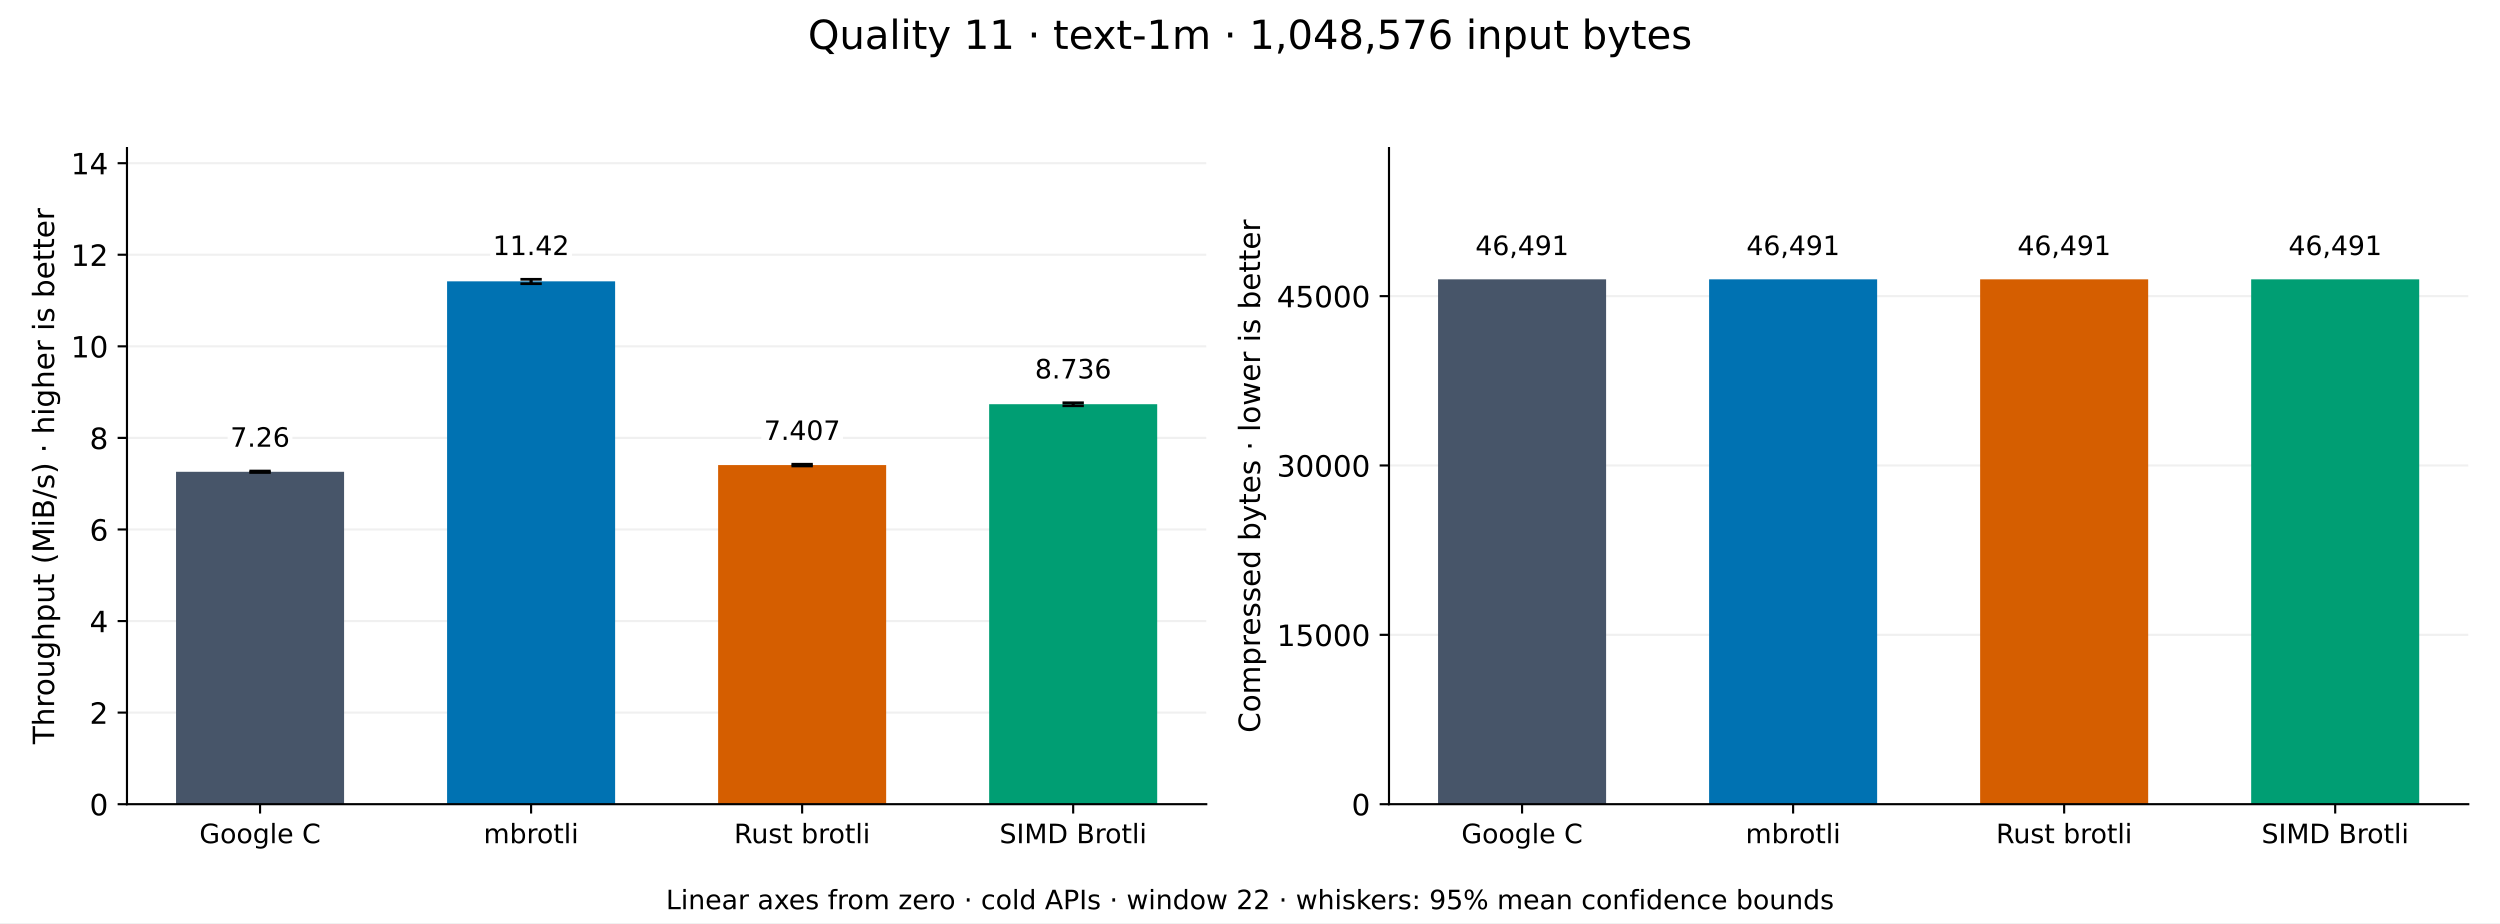
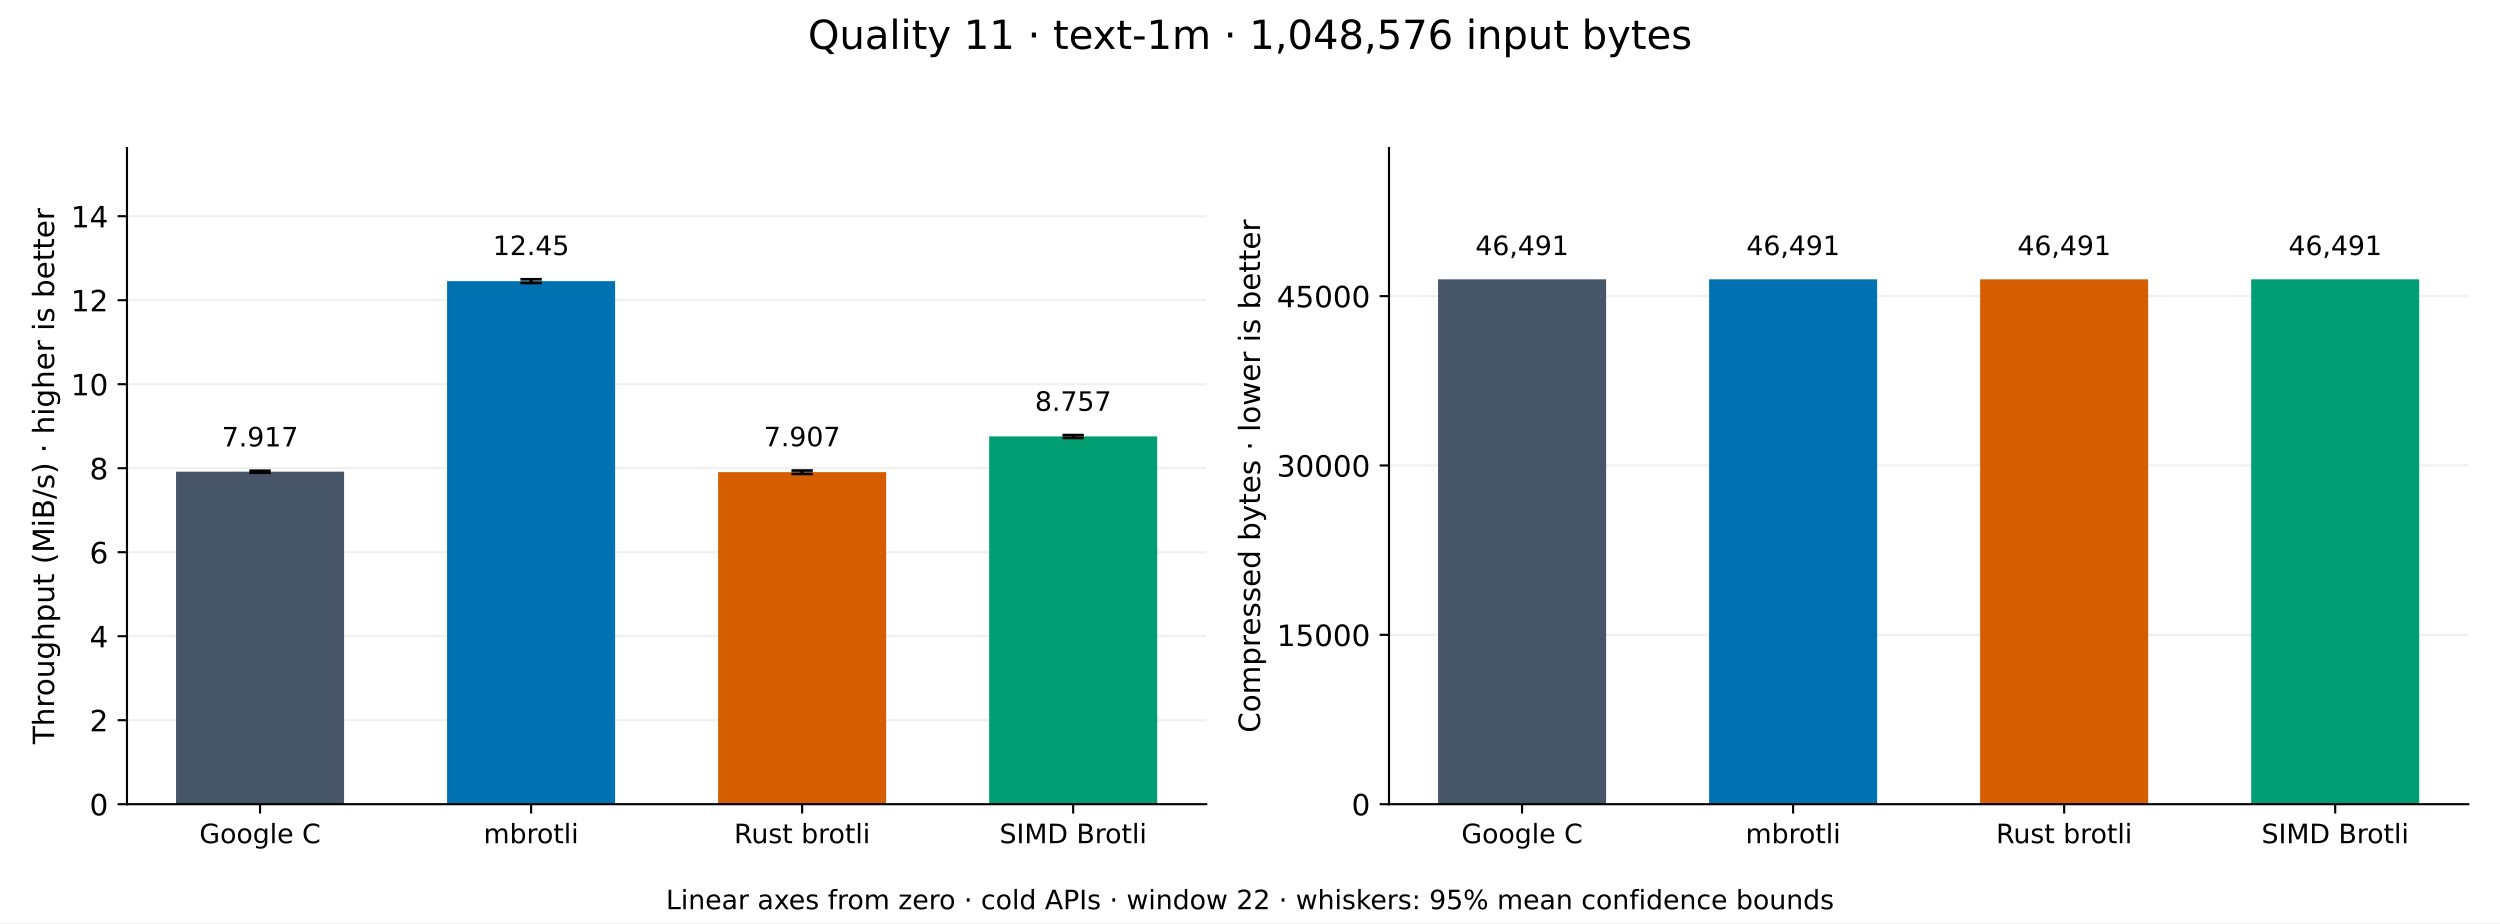
<svg xmlns="http://www.w3.org/2000/svg" xmlns:xlink="http://www.w3.org/1999/xlink" width="936pt" height="345.6pt" viewBox="0 0 936 345.6" version="1.1">
  <defs>
    <style type="text/css">*{stroke-linejoin: round; stroke-linecap: butt}</style>
  </defs>
  <g id="figure_1">
    <g id="patch_1">
      <path d="M 0 345.6 L 936 345.6 L 936 0 L 0 0 z " style="fill: #ffffff" />
    </g>
    <g id="axes_1">
      <g id="patch_2">
        <path d="M 47.54 301.088 L 451.62 301.088 L 451.62 55.44 L 47.54 55.44 z " style="fill: #ffffff" />
      </g>
      <g id="matplotlib.axis_1">
        <g id="xtick_1">
          <g id="line2d_1">
            <defs>
              <path id="m3d63aaa0ea" d="M 0 0 L 0 3.5 " style="stroke: #000000; stroke-width: 0.8" />
            </defs>
            <g>
              <use xlink:href="#m3d63aaa0ea" x="97.365" y="301.088" style="stroke: #000000; stroke-width: 0.8" />
            </g>
          </g>
          <g id="text_1">
            <text style="font-size: 10px; font-family: 'DejaVu Sans', 'Bitstream Vera Sans', 'Computer Modern Sans Serif', 'Lucida Grande', 'Verdana', 'Geneva', 'Lucid', 'Arial', 'Helvetica', 'Avant Garde', sans-serif; text-anchor: middle" x="97.365" y="315.686" transform="rotate(-0 97.36503 315.6864)">Google C</text>
          </g>
        </g>
        <g id="xtick_2">
          <g id="line2d_2">
            <g>
              <use xlink:href="#m3d63aaa0ea" x="198.842" y="301.088" style="stroke: #000000; stroke-width: 0.8" />
            </g>
          </g>
          <g id="text_2">
            <text style="font-size: 10px; font-family: 'DejaVu Sans', 'Bitstream Vera Sans', 'Computer Modern Sans Serif', 'Lucida Grande', 'Verdana', 'Geneva', 'Lucid', 'Arial', 'Helvetica', 'Avant Garde', sans-serif; text-anchor: middle" x="198.842" y="315.686" transform="rotate(-0 198.8417 315.6864)">mbrotli</text>
          </g>
        </g>
        <g id="xtick_3">
          <g id="line2d_3">
            <g>
              <use xlink:href="#m3d63aaa0ea" x="300.318" y="301.088" style="stroke: #000000; stroke-width: 0.8" />
            </g>
          </g>
          <g id="text_3">
            <text style="font-size: 10px; font-family: 'DejaVu Sans', 'Bitstream Vera Sans', 'Computer Modern Sans Serif', 'Lucida Grande', 'Verdana', 'Geneva', 'Lucid', 'Arial', 'Helvetica', 'Avant Garde', sans-serif; text-anchor: middle" x="300.318" y="315.686" transform="rotate(-0 300.3183 315.6864)">Rust brotli</text>
          </g>
        </g>
        <g id="xtick_4">
          <g id="line2d_4">
            <g>
              <use xlink:href="#m3d63aaa0ea" x="401.795" y="301.088" style="stroke: #000000; stroke-width: 0.8" />
            </g>
          </g>
          <g id="text_4">
            <text style="font-size: 10px; font-family: 'DejaVu Sans', 'Bitstream Vera Sans', 'Computer Modern Sans Serif', 'Lucida Grande', 'Verdana', 'Geneva', 'Lucid', 'Arial', 'Helvetica', 'Avant Garde', sans-serif; text-anchor: middle" x="401.795" y="315.686" transform="rotate(-0 401.795 315.6864)">SIMD Brotli</text>
          </g>
        </g>
      </g>
      <g id="matplotlib.axis_2">
        <g id="ytick_1">
          <g id="line2d_5">
            <path d="M 47.54 301.088 L 451.62 301.088 " clip-path="url(#pf0a0c54159)" style="fill: none; stroke: #b0b0b0; stroke-opacity: 0.18; stroke-width: 0.8; stroke-linecap: square" />
          </g>
          <g id="line2d_6">
            <defs>
              <path id="mb6c034703b" d="M 0 0 L -3.5 0 " style="stroke: #000000; stroke-width: 0.8" />
            </defs>
            <g>
              <use xlink:href="#mb6c034703b" x="47.54" y="301.088" style="stroke: #000000; stroke-width: 0.8" />
            </g>
          </g>
          <g id="text_5">
            <text style="font-size: 11px; font-family: 'DejaVu Sans', 'Bitstream Vera Sans', 'Computer Modern Sans Serif', 'Lucida Grande', 'Verdana', 'Geneva', 'Lucid', 'Arial', 'Helvetica', 'Avant Garde', sans-serif; text-anchor: end" x="40.54" y="305.267" transform="rotate(-0 40.54 305.2671)">0</text>
          </g>
        </g>
        <g id="ytick_2">
          <g id="line2d_7">
-             <path d="M 47.54 266.803 L 451.62 266.803 " clip-path="url(#pf0a0c54159)" style="fill: none; stroke: #b0b0b0; stroke-opacity: 0.18; stroke-width: 0.8; stroke-linecap: square" />
+             <path d="M 47.54 269.639 L 451.62 269.639 " clip-path="url(#pf0a0c54159)" style="fill: none; stroke: #b0b0b0; stroke-opacity: 0.18; stroke-width: 0.8; stroke-linecap: square" />
          </g>
          <g id="line2d_8">
            <g>
-               <use xlink:href="#mb6c034703b" x="47.54" y="266.803" style="stroke: #000000; stroke-width: 0.8" />
+               <use xlink:href="#mb6c034703b" x="47.54" y="269.639" style="stroke: #000000; stroke-width: 0.8" />
            </g>
          </g>
          <g id="text_6">
-             <text style="font-size: 11px; font-family: 'DejaVu Sans', 'Bitstream Vera Sans', 'Computer Modern Sans Serif', 'Lucida Grande', 'Verdana', 'Geneva', 'Lucid', 'Arial', 'Helvetica', 'Avant Garde', sans-serif; text-anchor: end" x="40.54" y="270.983" transform="rotate(-0 40.54 270.9825)">2</text>
+             <text style="font-size: 11px; font-family: 'DejaVu Sans', 'Bitstream Vera Sans', 'Computer Modern Sans Serif', 'Lucida Grande', 'Verdana', 'Geneva', 'Lucid', 'Arial', 'Helvetica', 'Avant Garde', sans-serif; text-anchor: end" x="40.54" y="273.819" transform="rotate(-0 40.54 273.8186)">2</text>
          </g>
        </g>
        <g id="ytick_3">
          <g id="line2d_9">
-             <path d="M 47.54 232.519 L 451.62 232.519 " clip-path="url(#pf0a0c54159)" style="fill: none; stroke: #b0b0b0; stroke-opacity: 0.18; stroke-width: 0.8; stroke-linecap: square" />
+             <path d="M 47.54 238.191 L 451.62 238.191 " clip-path="url(#pf0a0c54159)" style="fill: none; stroke: #b0b0b0; stroke-opacity: 0.18; stroke-width: 0.8; stroke-linecap: square" />
          </g>
          <g id="line2d_10">
            <g>
-               <use xlink:href="#mb6c034703b" x="47.54" y="232.519" style="stroke: #000000; stroke-width: 0.8" />
+               <use xlink:href="#mb6c034703b" x="47.54" y="238.191" style="stroke: #000000; stroke-width: 0.8" />
            </g>
          </g>
          <g id="text_7">
-             <text style="font-size: 11px; font-family: 'DejaVu Sans', 'Bitstream Vera Sans', 'Computer Modern Sans Serif', 'Lucida Grande', 'Verdana', 'Geneva', 'Lucid', 'Arial', 'Helvetica', 'Avant Garde', sans-serif; text-anchor: end" x="40.54" y="236.698" transform="rotate(-0 40.54 236.6979)">4</text>
+             <text style="font-size: 11px; font-family: 'DejaVu Sans', 'Bitstream Vera Sans', 'Computer Modern Sans Serif', 'Lucida Grande', 'Verdana', 'Geneva', 'Lucid', 'Arial', 'Helvetica', 'Avant Garde', sans-serif; text-anchor: end" x="40.54" y="242.37" transform="rotate(-0 40.54 242.3701)">4</text>
          </g>
        </g>
        <g id="ytick_4">
          <g id="line2d_11">
-             <path d="M 47.54 198.234 L 451.62 198.234 " clip-path="url(#pf0a0c54159)" style="fill: none; stroke: #b0b0b0; stroke-opacity: 0.18; stroke-width: 0.8; stroke-linecap: square" />
+             <path d="M 47.54 206.742 L 451.62 206.742 " clip-path="url(#pf0a0c54159)" style="fill: none; stroke: #b0b0b0; stroke-opacity: 0.18; stroke-width: 0.8; stroke-linecap: square" />
          </g>
          <g id="line2d_12">
            <g>
-               <use xlink:href="#mb6c034703b" x="47.54" y="198.234" style="stroke: #000000; stroke-width: 0.8" />
+               <use xlink:href="#mb6c034703b" x="47.54" y="206.742" style="stroke: #000000; stroke-width: 0.8" />
            </g>
          </g>
          <g id="text_8">
-             <text style="font-size: 11px; font-family: 'DejaVu Sans', 'Bitstream Vera Sans', 'Computer Modern Sans Serif', 'Lucida Grande', 'Verdana', 'Geneva', 'Lucid', 'Arial', 'Helvetica', 'Avant Garde', sans-serif; text-anchor: end" x="40.54" y="202.413" transform="rotate(-0 40.54 202.4132)">6</text>
+             <text style="font-size: 11px; font-family: 'DejaVu Sans', 'Bitstream Vera Sans', 'Computer Modern Sans Serif', 'Lucida Grande', 'Verdana', 'Geneva', 'Lucid', 'Arial', 'Helvetica', 'Avant Garde', sans-serif; text-anchor: end" x="40.54" y="210.922" transform="rotate(-0 40.54 210.9215)">6</text>
          </g>
        </g>
        <g id="ytick_5">
          <g id="line2d_13">
-             <path d="M 47.54 163.949 L 451.62 163.949 " clip-path="url(#pf0a0c54159)" style="fill: none; stroke: #b0b0b0; stroke-opacity: 0.18; stroke-width: 0.8; stroke-linecap: square" />
+             <path d="M 47.54 175.294 L 451.62 175.294 " clip-path="url(#pf0a0c54159)" style="fill: none; stroke: #b0b0b0; stroke-opacity: 0.18; stroke-width: 0.8; stroke-linecap: square" />
          </g>
          <g id="line2d_14">
            <g>
-               <use xlink:href="#mb6c034703b" x="47.54" y="163.949" style="stroke: #000000; stroke-width: 0.8" />
+               <use xlink:href="#mb6c034703b" x="47.54" y="175.294" style="stroke: #000000; stroke-width: 0.8" />
            </g>
          </g>
          <g id="text_9">
-             <text style="font-size: 11px; font-family: 'DejaVu Sans', 'Bitstream Vera Sans', 'Computer Modern Sans Serif', 'Lucida Grande', 'Verdana', 'Geneva', 'Lucid', 'Arial', 'Helvetica', 'Avant Garde', sans-serif; text-anchor: end" x="40.54" y="168.129" transform="rotate(-0 40.54 168.1286)">8</text>
+             <text style="font-size: 11px; font-family: 'DejaVu Sans', 'Bitstream Vera Sans', 'Computer Modern Sans Serif', 'Lucida Grande', 'Verdana', 'Geneva', 'Lucid', 'Arial', 'Helvetica', 'Avant Garde', sans-serif; text-anchor: end" x="40.54" y="179.473" transform="rotate(-0 40.54 179.473)">8</text>
          </g>
        </g>
        <g id="ytick_6">
          <g id="line2d_15">
-             <path d="M 47.54 129.665 L 451.62 129.665 " clip-path="url(#pf0a0c54159)" style="fill: none; stroke: #b0b0b0; stroke-opacity: 0.18; stroke-width: 0.8; stroke-linecap: square" />
+             <path d="M 47.54 143.845 L 451.62 143.845 " clip-path="url(#pf0a0c54159)" style="fill: none; stroke: #b0b0b0; stroke-opacity: 0.18; stroke-width: 0.8; stroke-linecap: square" />
          </g>
          <g id="line2d_16">
            <g>
-               <use xlink:href="#mb6c034703b" x="47.54" y="129.665" style="stroke: #000000; stroke-width: 0.8" />
+               <use xlink:href="#mb6c034703b" x="47.54" y="143.845" style="stroke: #000000; stroke-width: 0.8" />
            </g>
          </g>
          <g id="text_10">
-             <text style="font-size: 11px; font-family: 'DejaVu Sans', 'Bitstream Vera Sans', 'Computer Modern Sans Serif', 'Lucida Grande', 'Verdana', 'Geneva', 'Lucid', 'Arial', 'Helvetica', 'Avant Garde', sans-serif; text-anchor: end" x="40.54" y="133.844" transform="rotate(-0 40.54 133.844)">10</text>
+             <text style="font-size: 11px; font-family: 'DejaVu Sans', 'Bitstream Vera Sans', 'Computer Modern Sans Serif', 'Lucida Grande', 'Verdana', 'Geneva', 'Lucid', 'Arial', 'Helvetica', 'Avant Garde', sans-serif; text-anchor: end" x="40.54" y="148.024" transform="rotate(-0 40.54 148.0244)">10</text>
          </g>
        </g>
        <g id="ytick_7">
          <g id="line2d_17">
-             <path d="M 47.54 95.38 L 451.62 95.38 " clip-path="url(#pf0a0c54159)" style="fill: none; stroke: #b0b0b0; stroke-opacity: 0.18; stroke-width: 0.8; stroke-linecap: square" />
+             <path d="M 47.54 112.397 L 451.62 112.397 " clip-path="url(#pf0a0c54159)" style="fill: none; stroke: #b0b0b0; stroke-opacity: 0.18; stroke-width: 0.8; stroke-linecap: square" />
          </g>
          <g id="line2d_18">
            <g>
-               <use xlink:href="#mb6c034703b" x="47.54" y="95.38" style="stroke: #000000; stroke-width: 0.8" />
+               <use xlink:href="#mb6c034703b" x="47.54" y="112.397" style="stroke: #000000; stroke-width: 0.8" />
            </g>
          </g>
          <g id="text_11">
-             <text style="font-size: 11px; font-family: 'DejaVu Sans', 'Bitstream Vera Sans', 'Computer Modern Sans Serif', 'Lucida Grande', 'Verdana', 'Geneva', 'Lucid', 'Arial', 'Helvetica', 'Avant Garde', sans-serif; text-anchor: end" x="40.54" y="99.559" transform="rotate(-0 40.54 99.55933)">12</text>
+             <text style="font-size: 11px; font-family: 'DejaVu Sans', 'Bitstream Vera Sans', 'Computer Modern Sans Serif', 'Lucida Grande', 'Verdana', 'Geneva', 'Lucid', 'Arial', 'Helvetica', 'Avant Garde', sans-serif; text-anchor: end" x="40.54" y="116.576" transform="rotate(-0 40.54 116.5759)">12</text>
          </g>
        </g>
        <g id="ytick_8">
          <g id="line2d_19">
-             <path d="M 47.54 61.096 L 451.62 61.096 " clip-path="url(#pf0a0c54159)" style="fill: none; stroke: #b0b0b0; stroke-opacity: 0.18; stroke-width: 0.8; stroke-linecap: square" />
+             <path d="M 47.54 80.948 L 451.62 80.948 " clip-path="url(#pf0a0c54159)" style="fill: none; stroke: #b0b0b0; stroke-opacity: 0.18; stroke-width: 0.8; stroke-linecap: square" />
          </g>
          <g id="line2d_20">
            <g>
-               <use xlink:href="#mb6c034703b" x="47.54" y="61.096" style="stroke: #000000; stroke-width: 0.8" />
+               <use xlink:href="#mb6c034703b" x="47.54" y="80.948" style="stroke: #000000; stroke-width: 0.8" />
            </g>
          </g>
          <g id="text_12">
-             <text style="font-size: 11px; font-family: 'DejaVu Sans', 'Bitstream Vera Sans', 'Computer Modern Sans Serif', 'Lucida Grande', 'Verdana', 'Geneva', 'Lucid', 'Arial', 'Helvetica', 'Avant Garde', sans-serif; text-anchor: end" x="40.54" y="65.275" transform="rotate(-0 40.54 65.2747)">14</text>
+             <text style="font-size: 11px; font-family: 'DejaVu Sans', 'Bitstream Vera Sans', 'Computer Modern Sans Serif', 'Lucida Grande', 'Verdana', 'Geneva', 'Lucid', 'Arial', 'Helvetica', 'Avant Garde', sans-serif; text-anchor: end" x="40.54" y="85.127" transform="rotate(-0 40.54 85.12737)">14</text>
          </g>
        </g>
        <g id="text_13">
          <text style="font-size: 11px; font-family: 'DejaVu Sans', 'Bitstream Vera Sans', 'Computer Modern Sans Serif', 'Lucida Grande', 'Verdana', 'Geneva', 'Lucid', 'Arial', 'Helvetica', 'Avant Garde', sans-serif; text-anchor: middle" x="20.255" y="178.264" transform="rotate(-90 20.25484 178.264)">Throughput (MiB/s) · higher is better</text>
        </g>
      </g>
      <g id="patch_3">
-         <path d="M 65.907 301.088 L 128.823 301.088 L 128.823 176.636 L 65.907 176.636 z " clip-path="url(#pf0a0c54159)" style="fill: #475569" />
+         <path d="M 65.907 301.088 L 128.823 301.088 L 128.823 176.592 L 65.907 176.592 z " clip-path="url(#pf0a0c54159)" style="fill: #475569" />
      </g>
      <g id="patch_4">
-         <path d="M 167.384 301.088 L 230.299 301.088 L 230.299 105.327 L 167.384 105.327 z " clip-path="url(#pf0a0c54159)" style="fill: #0072b2" />
+         <path d="M 167.384 301.088 L 230.299 301.088 L 230.299 105.248 L 167.384 105.248 z " clip-path="url(#pf0a0c54159)" style="fill: #0072b2" />
      </g>
      <g id="patch_5">
-         <path d="M 268.861 301.088 L 331.776 301.088 L 331.776 174.12 L 268.861 174.12 z " clip-path="url(#pf0a0c54159)" style="fill: #d55e00" />
+         <path d="M 268.861 301.088 L 331.776 301.088 L 331.776 176.76 L 268.861 176.76 z " clip-path="url(#pf0a0c54159)" style="fill: #d55e00" />
      </g>
      <g id="patch_6">
-         <path d="M 370.337 301.088 L 433.253 301.088 L 433.253 151.339 L 370.337 151.339 z " clip-path="url(#pf0a0c54159)" style="fill: #009e73" />
+         <path d="M 370.337 301.088 L 433.253 301.088 L 433.253 163.393 L 370.337 163.393 z " clip-path="url(#pf0a0c54159)" style="fill: #009e73" />
      </g>
      <g id="LineCollection_1">
-         <path d="M 97.365 176.923 L 97.365 176.339 " clip-path="url(#pf0a0c54159)" style="fill: none; stroke: #000000; stroke-width: 1.2" />
-         <path d="M 198.842 106.219 L 198.842 104.57 " clip-path="url(#pf0a0c54159)" style="fill: none; stroke: #000000; stroke-width: 1.2" />
-         <path d="M 300.318 174.475 L 300.318 173.792 " clip-path="url(#pf0a0c54159)" style="fill: none; stroke: #000000; stroke-width: 1.2" />
-         <path d="M 401.795 151.938 L 401.795 150.773 " clip-path="url(#pf0a0c54159)" style="fill: none; stroke: #000000; stroke-width: 1.2" />
+         <path d="M 97.365 176.986 L 97.365 176.231 " clip-path="url(#pf0a0c54159)" style="fill: none; stroke: #000000; stroke-width: 1.2" />
+         <path d="M 198.842 105.945 L 198.842 104.57 " clip-path="url(#pf0a0c54159)" style="fill: none; stroke: #000000; stroke-width: 1.2" />
+         <path d="M 300.318 177.449 L 300.318 176.164 " clip-path="url(#pf0a0c54159)" style="fill: none; stroke: #000000; stroke-width: 1.2" />
+         <path d="M 401.795 163.962 L 401.795 162.884 " clip-path="url(#pf0a0c54159)" style="fill: none; stroke: #000000; stroke-width: 1.2" />
      </g>
      <g id="line2d_21">
        <defs>
          <path id="ma4d3aa00d3" d="M 4 0 L -4 -0 " style="stroke: #000000" />
        </defs>
        <g clip-path="url(#pf0a0c54159)">
-           <use xlink:href="#ma4d3aa00d3" x="97.365" y="176.923" style="fill: #1f77b4; stroke: #000000" />
-           <use xlink:href="#ma4d3aa00d3" x="198.842" y="106.219" style="fill: #1f77b4; stroke: #000000" />
-           <use xlink:href="#ma4d3aa00d3" x="300.318" y="174.475" style="fill: #1f77b4; stroke: #000000" />
-           <use xlink:href="#ma4d3aa00d3" x="401.795" y="151.938" style="fill: #1f77b4; stroke: #000000" />
+           <use xlink:href="#ma4d3aa00d3" x="97.365" y="176.986" style="fill: #1f77b4; stroke: #000000" />
+           <use xlink:href="#ma4d3aa00d3" x="198.842" y="105.945" style="fill: #1f77b4; stroke: #000000" />
+           <use xlink:href="#ma4d3aa00d3" x="300.318" y="177.449" style="fill: #1f77b4; stroke: #000000" />
+           <use xlink:href="#ma4d3aa00d3" x="401.795" y="163.962" style="fill: #1f77b4; stroke: #000000" />
        </g>
      </g>
      <g id="line2d_22">
        <g clip-path="url(#pf0a0c54159)">
-           <use xlink:href="#ma4d3aa00d3" x="97.365" y="176.339" style="fill: #1f77b4; stroke: #000000" />
+           <use xlink:href="#ma4d3aa00d3" x="97.365" y="176.231" style="fill: #1f77b4; stroke: #000000" />
          <use xlink:href="#ma4d3aa00d3" x="198.842" y="104.57" style="fill: #1f77b4; stroke: #000000" />
-           <use xlink:href="#ma4d3aa00d3" x="300.318" y="173.792" style="fill: #1f77b4; stroke: #000000" />
-           <use xlink:href="#ma4d3aa00d3" x="401.795" y="150.773" style="fill: #1f77b4; stroke: #000000" />
+           <use xlink:href="#ma4d3aa00d3" x="300.318" y="176.164" style="fill: #1f77b4; stroke: #000000" />
+           <use xlink:href="#ma4d3aa00d3" x="401.795" y="162.884" style="fill: #1f77b4; stroke: #000000" />
        </g>
      </g>
      <g id="patch_7">
        <path d="M 47.54 301.088 L 47.54 55.44 " style="fill: none; stroke: #000000; stroke-width: 0.8; stroke-linejoin: miter; stroke-linecap: square" />
      </g>
      <g id="patch_8">
        <path d="M 47.54 301.088 L 451.62 301.088 " style="fill: none; stroke: #000000; stroke-width: 0.8; stroke-linejoin: miter; stroke-linecap: square" />
      </g>
      <g id="text_14">
        <g id="patch_9">
-           <path d="M 85.232 170.339 L 109.498 170.339 L 109.498 158.661 L 85.232 158.661 z " style="fill: #ffffff; opacity: 0.9" />
-         </g>
-         <text style="font-size: 10px; font-family: 'DejaVu Sans', 'Bitstream Vera Sans', 'Computer Modern Sans Serif', 'Lucida Grande', 'Verdana', 'Geneva', 'Lucid', 'Arial', 'Helvetica', 'Avant Garde', sans-serif; text-anchor: middle" x="97.365" y="167.26" transform="rotate(-0 97.36503 167.2597)">7.26</text>
+           <path d="M 82.051 170.231 L 112.679 170.231 L 112.679 158.553 L 82.051 158.553 z " style="fill: #ffffff; opacity: 0.9" />
+         </g>
+         <text style="font-size: 10px; font-family: 'DejaVu Sans', 'Bitstream Vera Sans', 'Computer Modern Sans Serif', 'Lucida Grande', 'Verdana', 'Geneva', 'Lucid', 'Arial', 'Helvetica', 'Avant Garde', sans-serif; text-anchor: middle" x="97.365" y="167.151" transform="rotate(-0 97.36503 167.1514)">7.917</text>
      </g>
      <g id="text_15">
        <g id="patch_10">
          <path d="M 183.528 98.57 L 214.156 98.57 L 214.156 86.891 L 183.528 86.891 z " style="fill: #ffffff; opacity: 0.9" />
        </g>
-         <text style="font-size: 10px; font-family: 'DejaVu Sans', 'Bitstream Vera Sans', 'Computer Modern Sans Serif', 'Lucida Grande', 'Verdana', 'Geneva', 'Lucid', 'Arial', 'Helvetica', 'Avant Garde', sans-serif; text-anchor: middle" x="198.842" y="95.49" transform="rotate(-0 198.8417 95.48991)">11.42</text>
+         <text style="font-size: 10px; font-family: 'DejaVu Sans', 'Bitstream Vera Sans', 'Computer Modern Sans Serif', 'Lucida Grande', 'Verdana', 'Geneva', 'Lucid', 'Arial', 'Helvetica', 'Avant Garde', sans-serif; text-anchor: middle" x="198.842" y="95.49" transform="rotate(-0 198.8417 95.48991)">12.45</text>
      </g>
      <g id="text_16">
        <g id="patch_11">
-           <path d="M 285.004 167.792 L 315.632 167.792 L 315.632 156.114 L 285.004 156.114 z " style="fill: #ffffff; opacity: 0.9" />
-         </g>
-         <text style="font-size: 10px; font-family: 'DejaVu Sans', 'Bitstream Vera Sans', 'Computer Modern Sans Serif', 'Lucida Grande', 'Verdana', 'Geneva', 'Lucid', 'Arial', 'Helvetica', 'Avant Garde', sans-serif; text-anchor: middle" x="300.318" y="164.712" transform="rotate(-0 300.3183 164.7124)">7.407</text>
+           <path d="M 285.004 170.164 L 315.632 170.164 L 315.632 158.485 L 285.004 158.485 z " style="fill: #ffffff; opacity: 0.9" />
+         </g>
+         <text style="font-size: 10px; font-family: 'DejaVu Sans', 'Bitstream Vera Sans', 'Computer Modern Sans Serif', 'Lucida Grande', 'Verdana', 'Geneva', 'Lucid', 'Arial', 'Helvetica', 'Avant Garde', sans-serif; text-anchor: middle" x="300.318" y="167.084" transform="rotate(-0 300.3183 167.0838)">7.907</text>
      </g>
      <g id="text_17">
        <g id="patch_12">
-           <path d="M 386.481 144.773 L 417.109 144.773 L 417.109 133.095 L 386.481 133.095 z " style="fill: #ffffff; opacity: 0.9" />
-         </g>
-         <text style="font-size: 10px; font-family: 'DejaVu Sans', 'Bitstream Vera Sans', 'Computer Modern Sans Serif', 'Lucida Grande', 'Verdana', 'Geneva', 'Lucid', 'Arial', 'Helvetica', 'Avant Garde', sans-serif; text-anchor: middle" x="401.795" y="141.694" transform="rotate(-0 401.795 141.6937)">8.736</text>
+           <path d="M 386.481 156.884 L 417.109 156.884 L 417.109 145.206 L 386.481 145.206 z " style="fill: #ffffff; opacity: 0.9" />
+         </g>
+         <text style="font-size: 10px; font-family: 'DejaVu Sans', 'Bitstream Vera Sans', 'Computer Modern Sans Serif', 'Lucida Grande', 'Verdana', 'Geneva', 'Lucid', 'Arial', 'Helvetica', 'Avant Garde', sans-serif; text-anchor: middle" x="401.795" y="153.804" transform="rotate(-0 401.795 153.8044)">8.757</text>
      </g>
    </g>
    <g id="axes_2">
      <g id="patch_13">
        <path d="M 520.04 301.088 L 924.12 301.088 L 924.12 55.44 L 520.04 55.44 z " style="fill: #ffffff" />
      </g>
      <g id="matplotlib.axis_3">
        <g id="xtick_5">
          <g id="line2d_23">
            <g>
              <use xlink:href="#m3d63aaa0ea" x="569.865" y="301.088" style="stroke: #000000; stroke-width: 0.8" />
            </g>
          </g>
          <g id="text_18">
            <text style="font-size: 10px; font-family: 'DejaVu Sans', 'Bitstream Vera Sans', 'Computer Modern Sans Serif', 'Lucida Grande', 'Verdana', 'Geneva', 'Lucid', 'Arial', 'Helvetica', 'Avant Garde', sans-serif; text-anchor: middle" x="569.865" y="315.686" transform="rotate(-0 569.865 315.6864)">Google C</text>
          </g>
        </g>
        <g id="xtick_6">
          <g id="line2d_24">
            <g>
              <use xlink:href="#m3d63aaa0ea" x="671.342" y="301.088" style="stroke: #000000; stroke-width: 0.8" />
            </g>
          </g>
          <g id="text_19">
            <text style="font-size: 10px; font-family: 'DejaVu Sans', 'Bitstream Vera Sans', 'Computer Modern Sans Serif', 'Lucida Grande', 'Verdana', 'Geneva', 'Lucid', 'Arial', 'Helvetica', 'Avant Garde', sans-serif; text-anchor: middle" x="671.342" y="315.686" transform="rotate(-0 671.3417 315.6864)">mbrotli</text>
          </g>
        </g>
        <g id="xtick_7">
          <g id="line2d_25">
            <g>
              <use xlink:href="#m3d63aaa0ea" x="772.818" y="301.088" style="stroke: #000000; stroke-width: 0.8" />
            </g>
          </g>
          <g id="text_20">
            <text style="font-size: 10px; font-family: 'DejaVu Sans', 'Bitstream Vera Sans', 'Computer Modern Sans Serif', 'Lucida Grande', 'Verdana', 'Geneva', 'Lucid', 'Arial', 'Helvetica', 'Avant Garde', sans-serif; text-anchor: middle" x="772.818" y="315.686" transform="rotate(-0 772.8183 315.6864)">Rust brotli</text>
          </g>
        </g>
        <g id="xtick_8">
          <g id="line2d_26">
            <g>
              <use xlink:href="#m3d63aaa0ea" x="874.295" y="301.088" style="stroke: #000000; stroke-width: 0.8" />
            </g>
          </g>
          <g id="text_21">
            <text style="font-size: 10px; font-family: 'DejaVu Sans', 'Bitstream Vera Sans', 'Computer Modern Sans Serif', 'Lucida Grande', 'Verdana', 'Geneva', 'Lucid', 'Arial', 'Helvetica', 'Avant Garde', sans-serif; text-anchor: middle" x="874.295" y="315.686" transform="rotate(-0 874.295 315.6864)">SIMD Brotli</text>
          </g>
        </g>
      </g>
      <g id="matplotlib.axis_4">
        <g id="ytick_9">
          <g id="line2d_27">
            <path d="M 520.04 301.088 L 924.12 301.088 " clip-path="url(#p491dce9776)" style="fill: none; stroke: #b0b0b0; stroke-opacity: 0.18; stroke-width: 0.8; stroke-linecap: square" />
          </g>
          <g id="line2d_28">
            <g>
              <use xlink:href="#mb6c034703b" x="520.04" y="301.088" style="stroke: #000000; stroke-width: 0.8" />
            </g>
          </g>
          <g id="text_22">
            <text style="font-size: 11px; font-family: 'DejaVu Sans', 'Bitstream Vera Sans', 'Computer Modern Sans Serif', 'Lucida Grande', 'Verdana', 'Geneva', 'Lucid', 'Arial', 'Helvetica', 'Avant Garde', sans-serif; text-anchor: end" x="513.04" y="305.267" transform="rotate(-0 513.04 305.2671)">0</text>
          </g>
        </g>
        <g id="ytick_10">
          <g id="line2d_29">
            <path d="M 520.04 237.683 L 924.12 237.683 " clip-path="url(#p491dce9776)" style="fill: none; stroke: #b0b0b0; stroke-opacity: 0.18; stroke-width: 0.8; stroke-linecap: square" />
          </g>
          <g id="line2d_30">
            <g>
              <use xlink:href="#mb6c034703b" x="520.04" y="237.683" style="stroke: #000000; stroke-width: 0.8" />
            </g>
          </g>
          <g id="text_23">
            <text style="font-size: 11px; font-family: 'DejaVu Sans', 'Bitstream Vera Sans', 'Computer Modern Sans Serif', 'Lucida Grande', 'Verdana', 'Geneva', 'Lucid', 'Arial', 'Helvetica', 'Avant Garde', sans-serif; text-anchor: end" x="513.04" y="241.862" transform="rotate(-0 513.04 241.8618)">15000</text>
          </g>
        </g>
        <g id="ytick_11">
          <g id="line2d_31">
            <path d="M 520.04 174.277 L 924.12 174.277 " clip-path="url(#p491dce9776)" style="fill: none; stroke: #b0b0b0; stroke-opacity: 0.18; stroke-width: 0.8; stroke-linecap: square" />
          </g>
          <g id="line2d_32">
            <g>
              <use xlink:href="#mb6c034703b" x="520.04" y="174.277" style="stroke: #000000; stroke-width: 0.8" />
            </g>
          </g>
          <g id="text_24">
            <text style="font-size: 11px; font-family: 'DejaVu Sans', 'Bitstream Vera Sans', 'Computer Modern Sans Serif', 'Lucida Grande', 'Verdana', 'Geneva', 'Lucid', 'Arial', 'Helvetica', 'Avant Garde', sans-serif; text-anchor: end" x="513.04" y="178.457" transform="rotate(-0 513.04 178.4565)">30000</text>
          </g>
        </g>
        <g id="ytick_12">
          <g id="line2d_33">
            <path d="M 520.04 110.872 L 924.12 110.872 " clip-path="url(#p491dce9776)" style="fill: none; stroke: #b0b0b0; stroke-opacity: 0.18; stroke-width: 0.8; stroke-linecap: square" />
          </g>
          <g id="line2d_34">
            <g>
              <use xlink:href="#mb6c034703b" x="520.04" y="110.872" style="stroke: #000000; stroke-width: 0.8" />
            </g>
          </g>
          <g id="text_25">
            <text style="font-size: 11px; font-family: 'DejaVu Sans', 'Bitstream Vera Sans', 'Computer Modern Sans Serif', 'Lucida Grande', 'Verdana', 'Geneva', 'Lucid', 'Arial', 'Helvetica', 'Avant Garde', sans-serif; text-anchor: end" x="513.04" y="115.051" transform="rotate(-0 513.04 115.0512)">45000</text>
          </g>
        </g>
        <g id="text_26">
          <text style="font-size: 11px; font-family: 'DejaVu Sans', 'Bitstream Vera Sans', 'Computer Modern Sans Serif', 'Lucida Grande', 'Verdana', 'Geneva', 'Lucid', 'Arial', 'Helvetica', 'Avant Garde', sans-serif; text-anchor: middle" x="471.759" y="178.264" transform="rotate(-90 471.7586 178.264)">Compressed bytes · lower is better</text>
        </g>
      </g>
      <g id="patch_14">
        <path d="M 538.407 301.088 L 601.323 301.088 L 601.323 104.57 L 538.407 104.57 z " clip-path="url(#p491dce9776)" style="fill: #475569" />
      </g>
      <g id="patch_15">
        <path d="M 639.884 301.088 L 702.799 301.088 L 702.799 104.57 L 639.884 104.57 z " clip-path="url(#p491dce9776)" style="fill: #0072b2" />
      </g>
      <g id="patch_16">
        <path d="M 741.361 301.088 L 804.276 301.088 L 804.276 104.57 L 741.361 104.57 z " clip-path="url(#p491dce9776)" style="fill: #d55e00" />
      </g>
      <g id="patch_17">
        <path d="M 842.837 301.088 L 905.753 301.088 L 905.753 104.57 L 842.837 104.57 z " clip-path="url(#p491dce9776)" style="fill: #009e73" />
      </g>
      <g id="patch_18">
        <path d="M 520.04 301.088 L 520.04 55.44 " style="fill: none; stroke: #000000; stroke-width: 0.8; stroke-linejoin: miter; stroke-linecap: square" />
      </g>
      <g id="patch_19">
        <path d="M 520.04 301.088 L 924.12 301.088 " style="fill: none; stroke: #000000; stroke-width: 0.8; stroke-linejoin: miter; stroke-linecap: square" />
      </g>
      <g id="text_27">
        <g id="patch_20">
          <path d="M 551.37 98.57 L 588.36 98.57 L 588.36 86.891 L 551.37 86.891 z " style="fill: #ffffff; opacity: 0.9" />
        </g>
        <text style="font-size: 10px; font-family: 'DejaVu Sans', 'Bitstream Vera Sans', 'Computer Modern Sans Serif', 'Lucida Grande', 'Verdana', 'Geneva', 'Lucid', 'Arial', 'Helvetica', 'Avant Garde', sans-serif; text-anchor: middle" x="569.865" y="95.49" transform="rotate(-0 569.865 95.48991)">46,491</text>
      </g>
      <g id="text_28">
        <g id="patch_21">
          <path d="M 652.846 98.57 L 689.837 98.57 L 689.837 86.891 L 652.846 86.891 z " style="fill: #ffffff; opacity: 0.9" />
        </g>
        <text style="font-size: 10px; font-family: 'DejaVu Sans', 'Bitstream Vera Sans', 'Computer Modern Sans Serif', 'Lucida Grande', 'Verdana', 'Geneva', 'Lucid', 'Arial', 'Helvetica', 'Avant Garde', sans-serif; text-anchor: middle" x="671.342" y="95.49" transform="rotate(-0 671.3417 95.48991)">46,491</text>
      </g>
      <g id="text_29">
        <g id="patch_22">
          <path d="M 754.323 98.57 L 791.314 98.57 L 791.314 86.891 L 754.323 86.891 z " style="fill: #ffffff; opacity: 0.9" />
        </g>
        <text style="font-size: 10px; font-family: 'DejaVu Sans', 'Bitstream Vera Sans', 'Computer Modern Sans Serif', 'Lucida Grande', 'Verdana', 'Geneva', 'Lucid', 'Arial', 'Helvetica', 'Avant Garde', sans-serif; text-anchor: middle" x="772.818" y="95.49" transform="rotate(-0 772.8183 95.48991)">46,491</text>
      </g>
      <g id="text_30">
        <g id="patch_23">
          <path d="M 855.8 98.57 L 892.79 98.57 L 892.79 86.891 L 855.8 86.891 z " style="fill: #ffffff; opacity: 0.9" />
        </g>
        <text style="font-size: 10px; font-family: 'DejaVu Sans', 'Bitstream Vera Sans', 'Computer Modern Sans Serif', 'Lucida Grande', 'Verdana', 'Geneva', 'Lucid', 'Arial', 'Helvetica', 'Avant Garde', sans-serif; text-anchor: middle" x="874.295" y="95.49" transform="rotate(-0 874.295 95.48991)">46,491</text>
      </g>
    </g>
    <g id="text_31">
      <text style="font-size: 15px; font-family: 'DejaVu Sans', 'Bitstream Vera Sans', 'Computer Modern Sans Serif', 'Lucida Grande', 'Verdana', 'Geneva', 'Lucid', 'Arial', 'Helvetica', 'Avant Garde', sans-serif; text-anchor: middle" x="468" y="18.31" transform="rotate(-0 468 18.30966)">Quality 11 · text-1m · 1,048,576 input bytes</text>
    </g>
    <g id="text_32">
      <text style="font-size: 10px; font-family: 'DejaVu Sans', 'Bitstream Vera Sans', 'Computer Modern Sans Serif', 'Lucida Grande', 'Verdana', 'Geneva', 'Lucid', 'Arial', 'Helvetica', 'Avant Garde', sans-serif; text-anchor: middle" x="468" y="340.416" transform="rotate(-0 468 340.416)">Linear axes from zero · cold APIs · window 22 · whiskers: 95% mean confidence bounds</text>
    </g>
  </g>
  <defs>
    <clipPath id="pf0a0c54159">
      <rect x="47.54" y="55.44" width="404.08" height="245.648" />
    </clipPath>
    <clipPath id="p491dce9776">
      <rect x="520.04" y="55.44" width="404.08" height="245.648" />
    </clipPath>
  </defs>
</svg>
